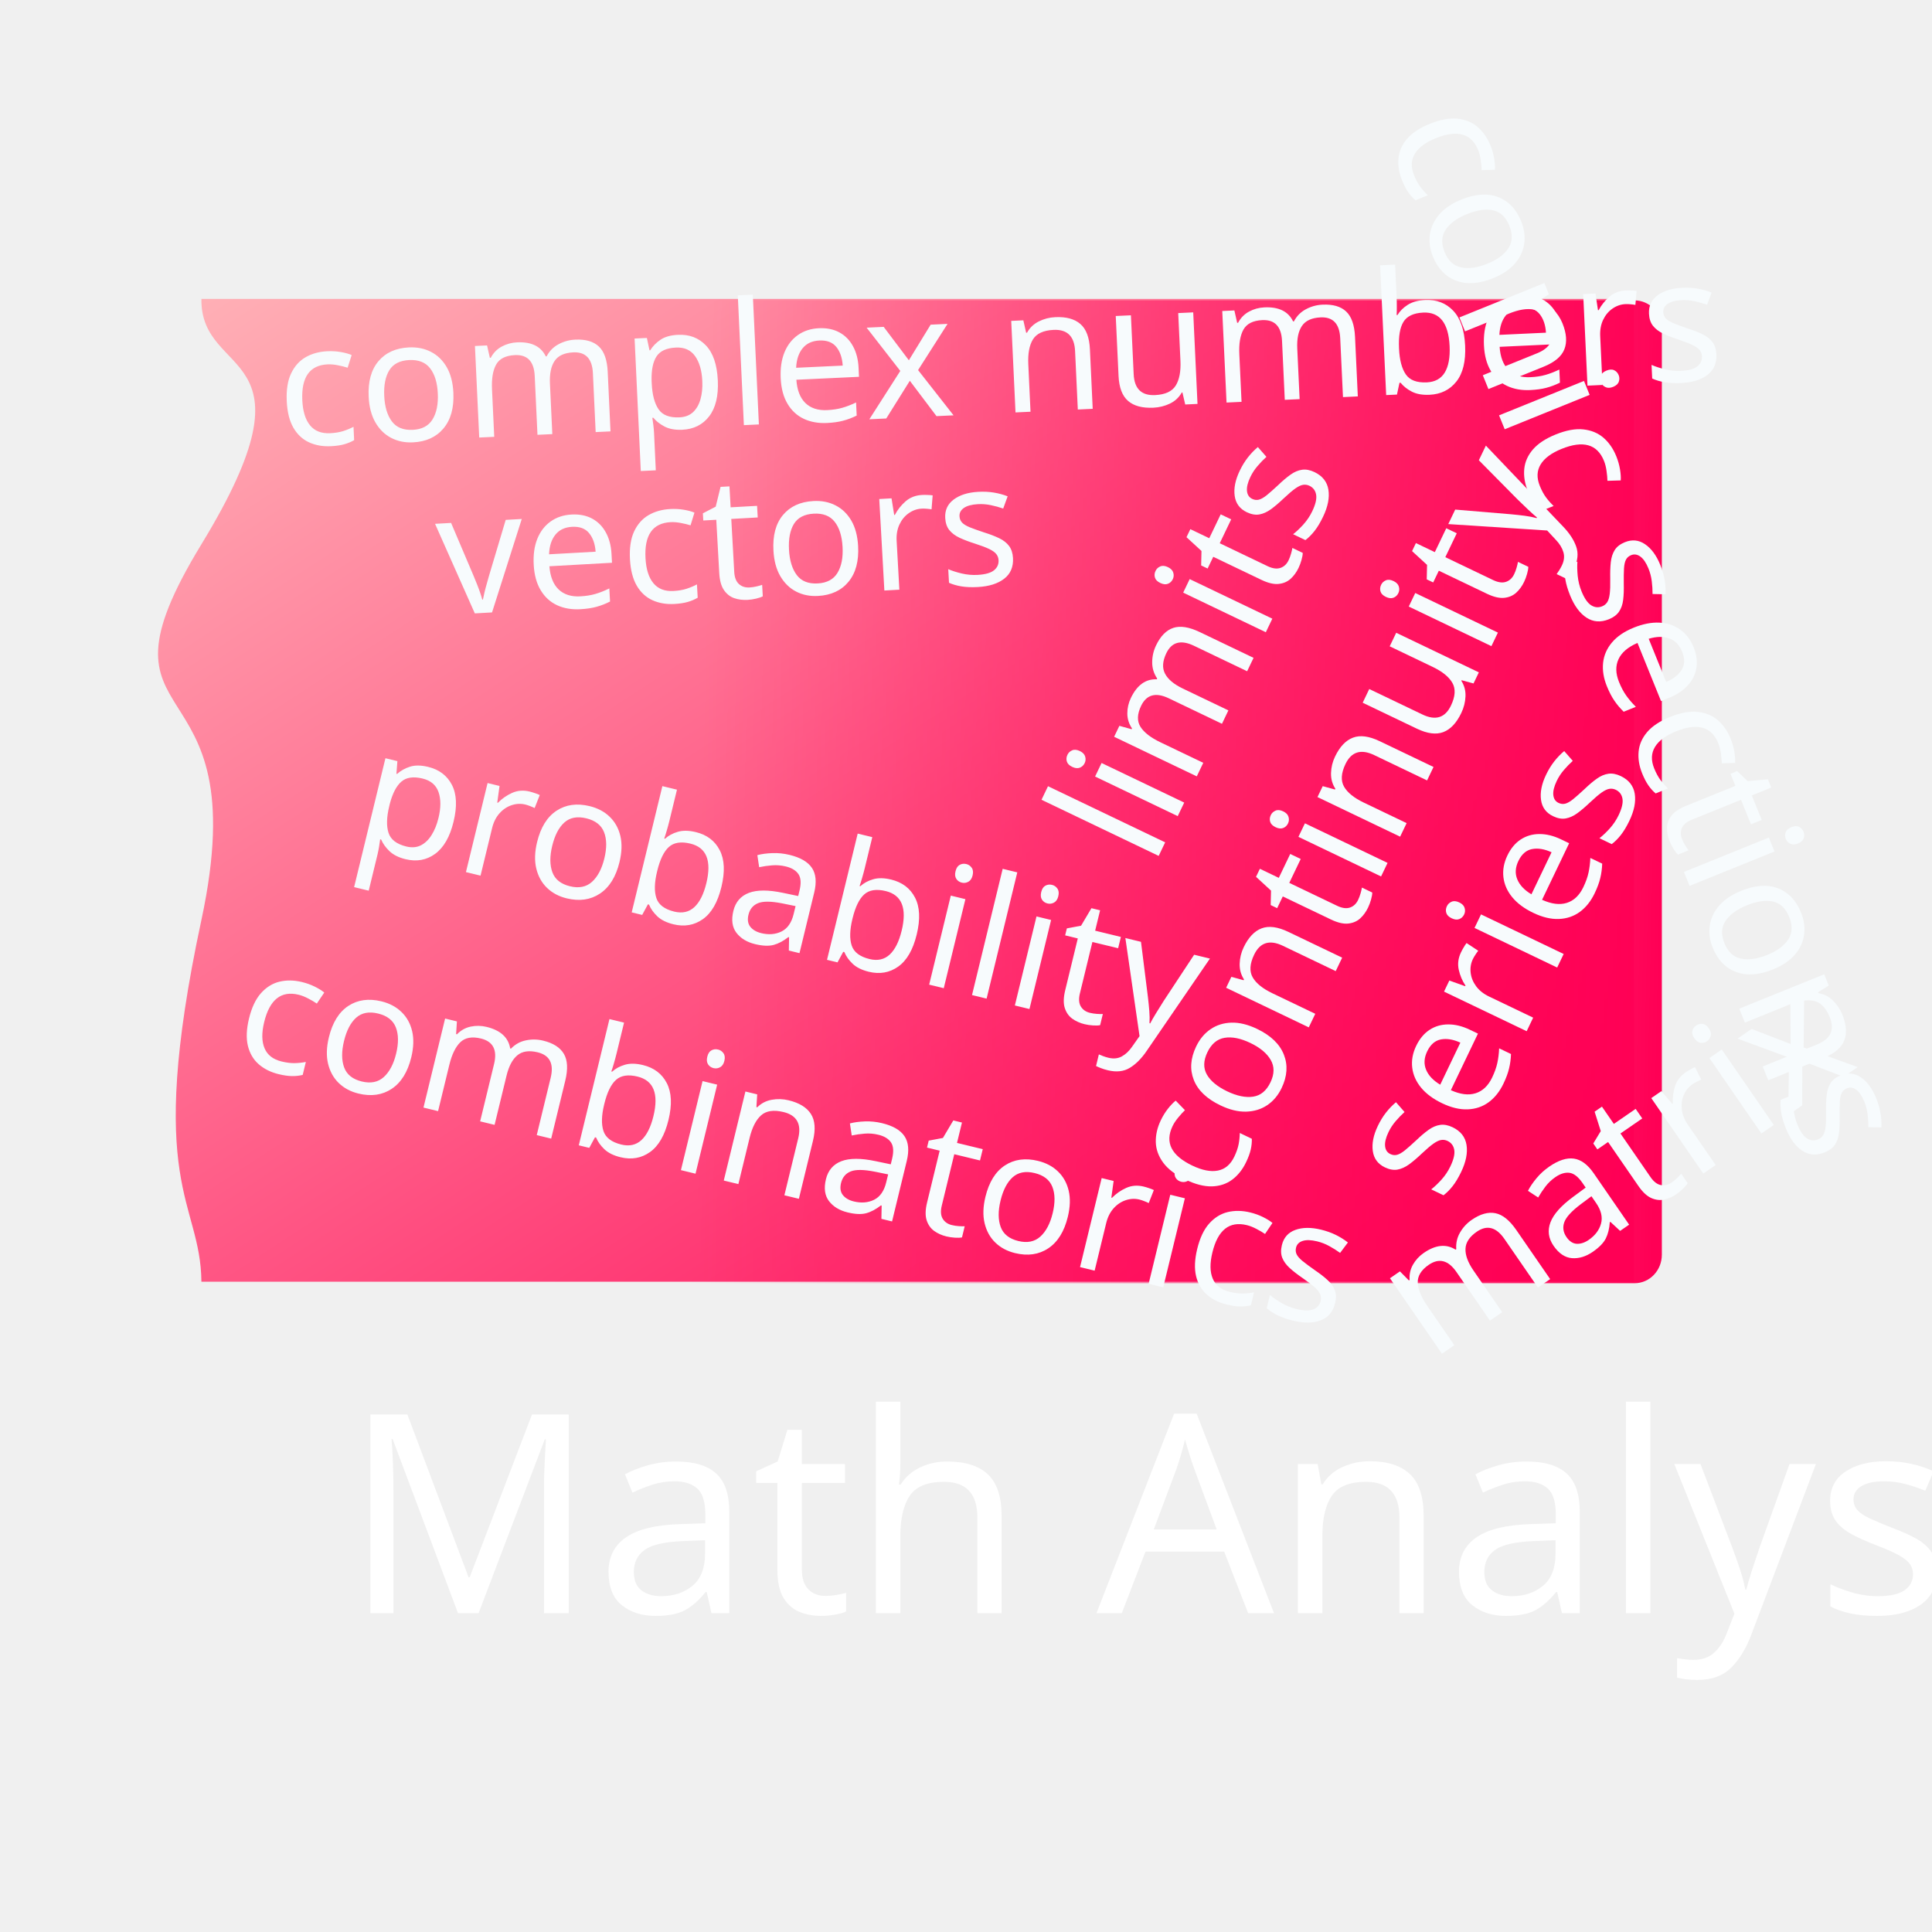
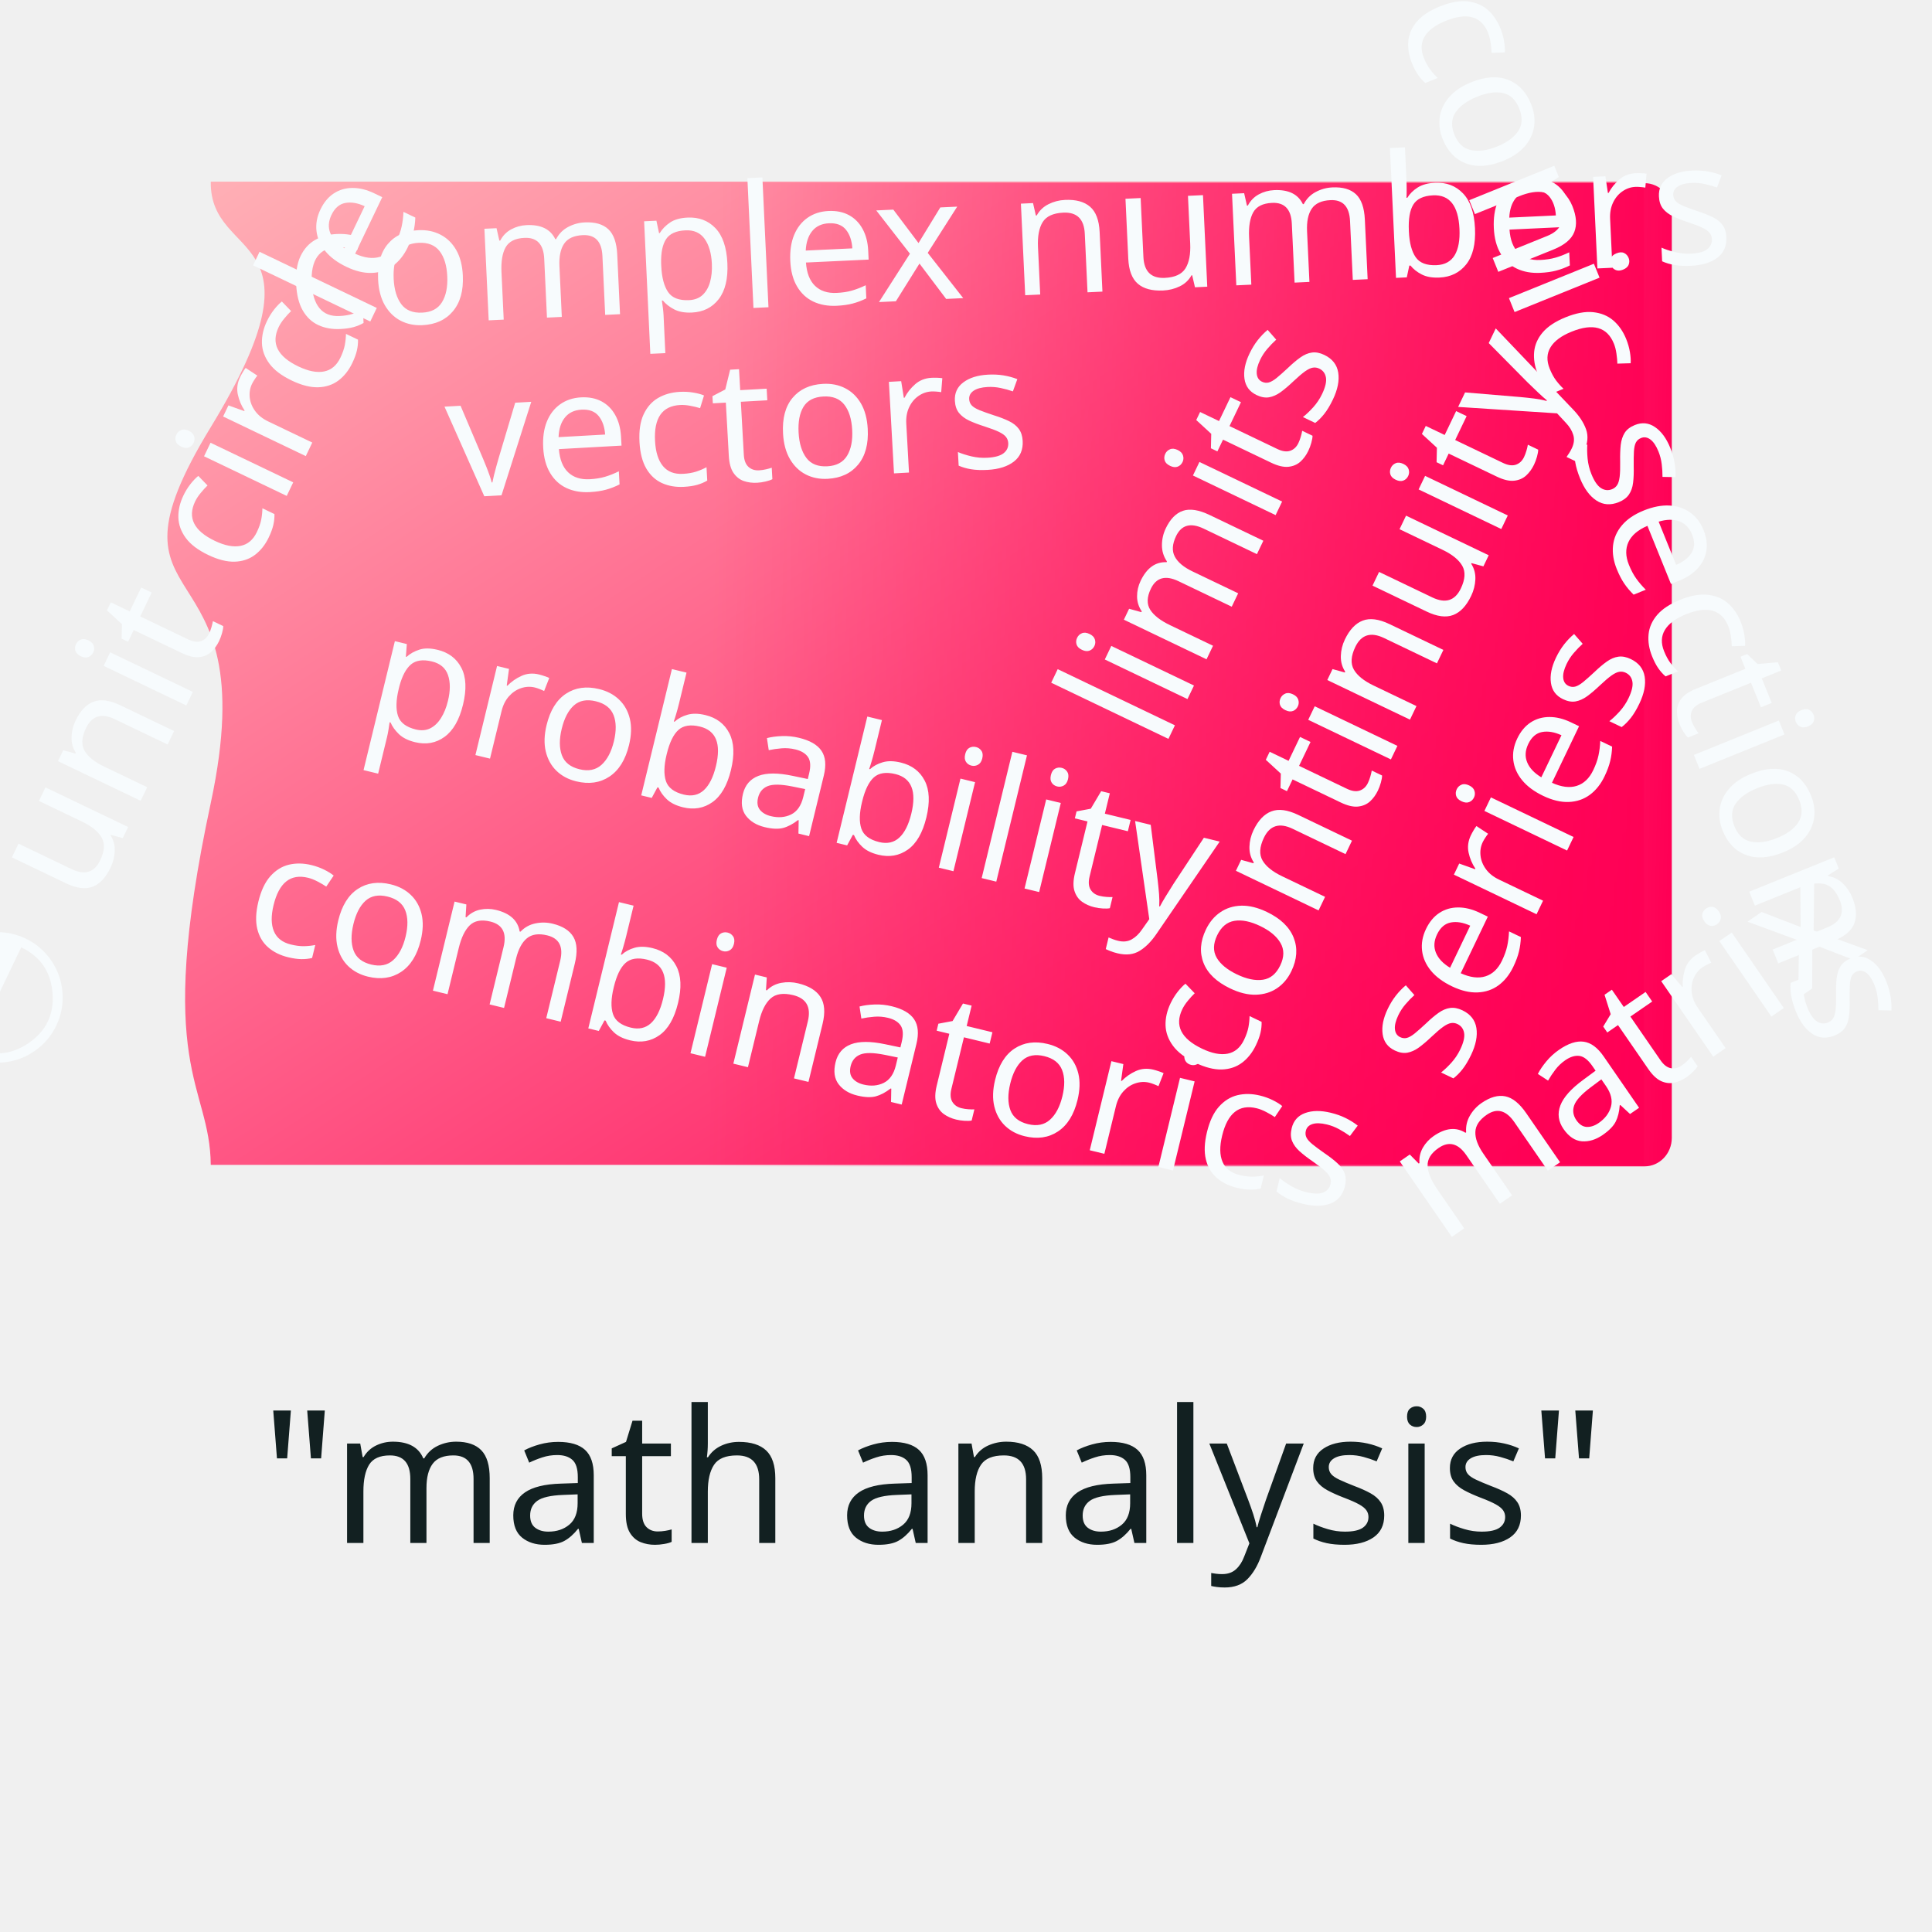
<svg xmlns="http://www.w3.org/2000/svg" xmlns:ns1="http://krita.org/namespaces/svg/krita" width="1000pt" height="1000pt" viewBox="0 0 1000 1000">
  <defs>
    <linearGradient id="gradient0" gradientUnits="objectBoundingBox" x1="0" y1="0" x2="1" y2="1" spreadMethod="pad">
      <stop stop-color="#ffb2b7" offset="0" stop-opacity="1" />
      <stop stop-color="#ff0055" offset="1" stop-opacity="1" />
    </linearGradient>
    <linearGradient id="gradient1" gradientUnits="objectBoundingBox" x1="0.005" y1="0.536" x2="1" y2="0.55" spreadMethod="pad">
      <stop stop-color="#ffb2b7" offset="0" stop-opacity="0" />
      <stop stop-color="#ff0055" offset="0.37" stop-opacity="0" />
      <stop stop-color="#ff0055" offset="1" stop-opacity="1" />
    </linearGradient>
  </defs>
-   <path id="shape0" transform="matrix(1.843108 0 0 1.843108 81.80351 154.7124)" fill="url(#gradient0)" fill-rule="evenodd" stroke="#000000" stroke-opacity="0" stroke-width="0" stroke-linecap="square" stroke-linejoin="bevel" d="M12.178 0L414.49 0L414.49 276L12.178 276C11.948 253 -3.918 249.478 12.178 174.414C28.273 99.349 -21.98 124.921 12.178 68.912C46.335 12.903 11.848 23 12.178 0Z" />
-   <text id="shape0" ns1:useRichText="true" transform="translate(-705.1419, 1310.888)" fill="#f7fbfd" stroke="#000000" stroke-opacity="0" stroke-width="0" stroke-linecap="square" stroke-linejoin="bevel" font-family="Burst My Bubble" font-size="288" font-size-adjust="0.424" font-stretch="normal" letter-spacing="0" word-spacing="0">
-     <tspan x="0">Precalc</tspan>
+   <path id="shape01" transform="matrix(1.84385 0 0 1.84385 86.63902 94.02313)" fill="url(#gradient0)" fill-rule="evenodd" stroke="#000000" stroke-opacity="0" stroke-width="0" stroke-linecap="square" stroke-linejoin="bevel" d="M12.178 0L414.49 0L414.49 276L12.178 276C11.948 253 -3.918 249.478 12.178 174.414C28.273 99.349 -21.98 124.921 12.178 68.912C46.335 12.903 11.848 23 12.178 0Z" />
+   <rect id="shape011" transform="matrix(1.84385 0 0 1.84385 71.26568 94.80177)" fill="url(#gradient1)" fill-rule="evenodd" stroke="#000000" stroke-opacity="0" stroke-width="0" stroke-linecap="square" stroke-linejoin="bevel" width="430.65" height="276" rx="7.648" ry="8" />
+   <text id="shape06" ns1:useRichText="true" transform="matrix(0.796631 -1.662877 1.662877 0.796631 2.624054 560.9855)" fill="#f7fbfd" stroke="#000000" stroke-opacity="0" stroke-width="0" stroke-linecap="square" stroke-linejoin="bevel" font-family="Burst My Bubble" font-size="48" font-size-adjust="0.424" font-stretch="normal" letter-spacing="0" word-spacing="0">
+     <tspan x="0">◔ unit circle</tspan>
  </text>
-   <rect id="shape01" transform="matrix(1.843108 0 0 1.843108 66.43645 155.4907)" fill="url(#gradient1)" fill-rule="evenodd" stroke="#000000" stroke-opacity="0" stroke-width="0" stroke-linecap="square" stroke-linejoin="bevel" width="430.65" height="276" rx="7.648" ry="8" />
-   <text id="shape02" ns1:useRichText="true" transform="matrix(1.841092 -0.08617363 0.08617363 1.841092 144.6576 231.3052)" fill="#f7fbfd" stroke="#000000" stroke-opacity="0" stroke-width="0" stroke-linecap="square" stroke-linejoin="bevel" font-family="Burst My Bubble" font-size="48" font-size-adjust="0.424" font-stretch="normal" letter-spacing="0" word-spacing="0">
+   <text id="shape07" ns1:useRichText="true" transform="matrix(1.841833 -0.0862083 0.0862083 1.841833 149.5183 170.6468)" fill="#f7fbfd" stroke="#000000" stroke-opacity="0" stroke-width="0" stroke-linecap="square" stroke-linejoin="bevel" font-family="Burst My Bubble" font-size="48" font-size-adjust="0.424" font-stretch="normal" letter-spacing="0" word-spacing="0">
    <tspan x="0">complex numbers</tspan>
  </text>
-   <text id="shape03" ns1:useRichText="true" transform="matrix(1.840243 -0.1027302 0.1027302 1.840243 227.8232 318.4863)" fill="#f7fbfd" stroke="#000000" stroke-opacity="0" stroke-width="0" stroke-linecap="square" stroke-linejoin="bevel" font-family="Burst My Bubble" font-size="48" font-size-adjust="0.424" font-stretch="normal" letter-spacing="0" word-spacing="0">
+   <text id="shape08" ns1:useRichText="true" transform="matrix(1.840983 -0.1027715 0.1027715 1.840983 232.7174 257.863)" fill="#f7fbfd" stroke="#000000" stroke-opacity="0" stroke-width="0" stroke-linecap="square" stroke-linejoin="bevel" font-family="Burst My Bubble" font-size="48" font-size-adjust="0.424" font-stretch="normal" letter-spacing="0" word-spacing="0">
    <tspan x="0">vectors</tspan>
  </text>
-   <text id="shape04" ns1:useRichText="true" transform="matrix(1.790995 0.4351839 -0.4351839 1.790995 180.9989 436.7749)" fill="#f7fbfd" stroke="#000000" stroke-opacity="0" stroke-width="0" stroke-linecap="square" stroke-linejoin="bevel" font-family="Burst My Bubble" font-size="48" font-size-adjust="0.424" font-stretch="normal" letter-spacing="0" word-spacing="0">
+   <text id="shape09" ns1:useRichText="true" transform="matrix(1.791715 0.435359 -0.435359 1.791715 185.8742 376.1991)" fill="#f7fbfd" stroke="#000000" stroke-opacity="0" stroke-width="0" stroke-linecap="square" stroke-linejoin="bevel" font-family="Burst My Bubble" font-size="48" font-size-adjust="0.424" font-stretch="normal" letter-spacing="0" word-spacing="0">
    <tspan x="0">probability</tspan>
  </text>
-   <text id="shape05" ns1:useRichText="true" transform="matrix(0.7963105 -1.662208 1.662208 0.7963105 596.4817 449.7902)" fill="#f7fbfd" stroke="#000000" stroke-opacity="0" stroke-width="0" stroke-linecap="square" stroke-linejoin="bevel" font-family="Burst My Bubble" font-size="48" font-size-adjust="0.424" font-stretch="normal" letter-spacing="0" word-spacing="0">
+   <text id="shape010" ns1:useRichText="true" transform="matrix(0.7966309 -1.662877 1.662877 0.7966309 601.5242 389.2197)" fill="#f7fbfd" stroke="#000000" stroke-opacity="0" stroke-width="0" stroke-linecap="square" stroke-linejoin="bevel" font-family="Burst My Bubble" font-size="48" font-size-adjust="0.424" font-stretch="normal" letter-spacing="0" word-spacing="0">
    <tspan x="0">limits</tspan>
  </text>
-   <text id="shape06" ns1:useRichText="true" transform="matrix(1.790995 0.4351839 -0.4351839 1.790995 118.6175 548.8446)" fill="#f7fbfd" stroke="#000000" stroke-opacity="0" stroke-width="0" stroke-linecap="square" stroke-linejoin="bevel" font-family="Burst My Bubble" font-size="48" font-size-adjust="0.424" font-stretch="normal" letter-spacing="0" word-spacing="0">
+   <text id="shape0111" ns1:useRichText="true" transform="matrix(1.791715 0.435359 -0.435359 1.791715 123.4678 488.3139)" fill="#f7fbfd" stroke="#000000" stroke-opacity="0" stroke-width="0" stroke-linecap="square" stroke-linejoin="bevel" font-family="Burst My Bubble" font-size="48" font-size-adjust="0.424" font-stretch="normal" letter-spacing="0" word-spacing="0">
    <tspan x="0">combinatorics</tspan>
  </text>
-   <text id="shape07" ns1:useRichText="true" transform="matrix(0.7963105 -1.662208 1.662208 0.7963105 632.7027 625.1034)" fill="#f7fbfd" stroke="#000000" stroke-opacity="0" stroke-width="0" stroke-linecap="square" stroke-linejoin="bevel" font-family="Burst My Bubble" font-size="48" font-size-adjust="0.424" font-stretch="normal" letter-spacing="0" word-spacing="0">
+   <text id="shape012" ns1:useRichText="true" transform="matrix(0.7966309 -1.662877 1.662877 0.7966309 637.7598 564.6034)" fill="#f7fbfd" stroke="#000000" stroke-opacity="0" stroke-width="0" stroke-linecap="square" stroke-linejoin="bevel" font-family="Burst My Bubble" font-size="48" font-size-adjust="0.424" font-stretch="normal" letter-spacing="0" word-spacing="0">
    <tspan x="0">continuity</tspan>
  </text>
-   <text id="shape08" ns1:useRichText="true" transform="matrix(0.7963105 -1.662208 1.662208 0.7963105 747.0895 623.7418)" fill="#f7fbfd" stroke="#000000" stroke-opacity="0" stroke-width="0" stroke-linecap="square" stroke-linejoin="bevel" font-family="Burst My Bubble" font-size="48" font-size-adjust="0.424" font-stretch="normal" letter-spacing="0" word-spacing="0">
+   <text id="shape013" ns1:useRichText="true" transform="matrix(0.7966309 -1.662877 1.662877 0.7966309 752.1926 563.2413)" fill="#f7fbfd" stroke="#000000" stroke-opacity="0" stroke-width="0" stroke-linecap="square" stroke-linejoin="bevel" font-family="Burst My Bubble" font-size="48" font-size-adjust="0.424" font-stretch="normal" letter-spacing="0" word-spacing="0">
    <tspan x="0">series</tspan>
  </text>
-   <text id="shape1" ns1:useRichText="true" transform="matrix(0.6916646 1.708405 -1.708405 0.6916646 716.5508 68.36293)" fill="#f7fbfd" stroke="#000000" stroke-opacity="0" stroke-width="0" stroke-linecap="square" stroke-linejoin="bevel" font-family="Burst My Bubble" font-size="48" font-size-adjust="0.424" font-stretch="normal" letter-spacing="0" word-spacing="0">
+   <text id="shape4" ns1:useRichText="true" transform="matrix(0.6919429 1.709092 -1.709092 0.6919429 721.6416 7.638938)" fill="#f7fbfd" stroke="#000000" stroke-opacity="0" stroke-width="0" stroke-linecap="square" stroke-linejoin="bevel" font-family="Burst My Bubble" font-size="48" font-size-adjust="0.424" font-stretch="normal" letter-spacing="0" word-spacing="0">
    <tspan x="0">conic sections</tspan>
  </text>
-   <text id="shape09" ns1:useRichText="true" transform="matrix(1.517458 -1.046121 1.046121 1.517458 740.1698 704.9428)" fill="#f7fbfd" stroke="#000000" stroke-opacity="0" stroke-width="0" stroke-linecap="square" stroke-linejoin="bevel" font-family="Burst My Bubble" font-size="48" font-size-adjust="0.424" font-stretch="normal" letter-spacing="0" word-spacing="0">
+   <text id="shape014" ns1:useRichText="true" transform="matrix(1.518068 -1.046542 1.046542 1.518068 745.2701 644.4749)" fill="#f7fbfd" stroke="#000000" stroke-opacity="0" stroke-width="0" stroke-linecap="square" stroke-linejoin="bevel" font-family="Burst My Bubble" font-size="48" font-size-adjust="0.424" font-stretch="normal" letter-spacing="0" word-spacing="0">
    <tspan x="0">matrix</tspan>
  </text>
-   <text id="shape2" ns1:useRichText="true" transform="translate(177.7322, 834.9584)" fill="#ffffff" stroke="#000000" stroke-opacity="0" stroke-width="0" stroke-linecap="square" stroke-linejoin="bevel" font-family="Burst My Bubble" font-size="144" font-size-adjust="0.424" font-stretch="normal" letter-spacing="0" word-spacing="0">
-     <tspan x="0">Math Analysis</tspan>
+   <text id="shape0" ns1:useRichText="true" transform="translate(208.9522, 798.6332)" fill="#122021" stroke="#000000" stroke-opacity="0" stroke-width="0" stroke-linecap="square" stroke-linejoin="bevel" font-family="Burst My Bubble" font-size="96" font-size-adjust="0.424" font-stretch="normal" letter-spacing="0" text-anchor="middle" word-spacing="0">
+     <tspan x="274.008">"math analysis"</tspan>
  </text>
</svg>
